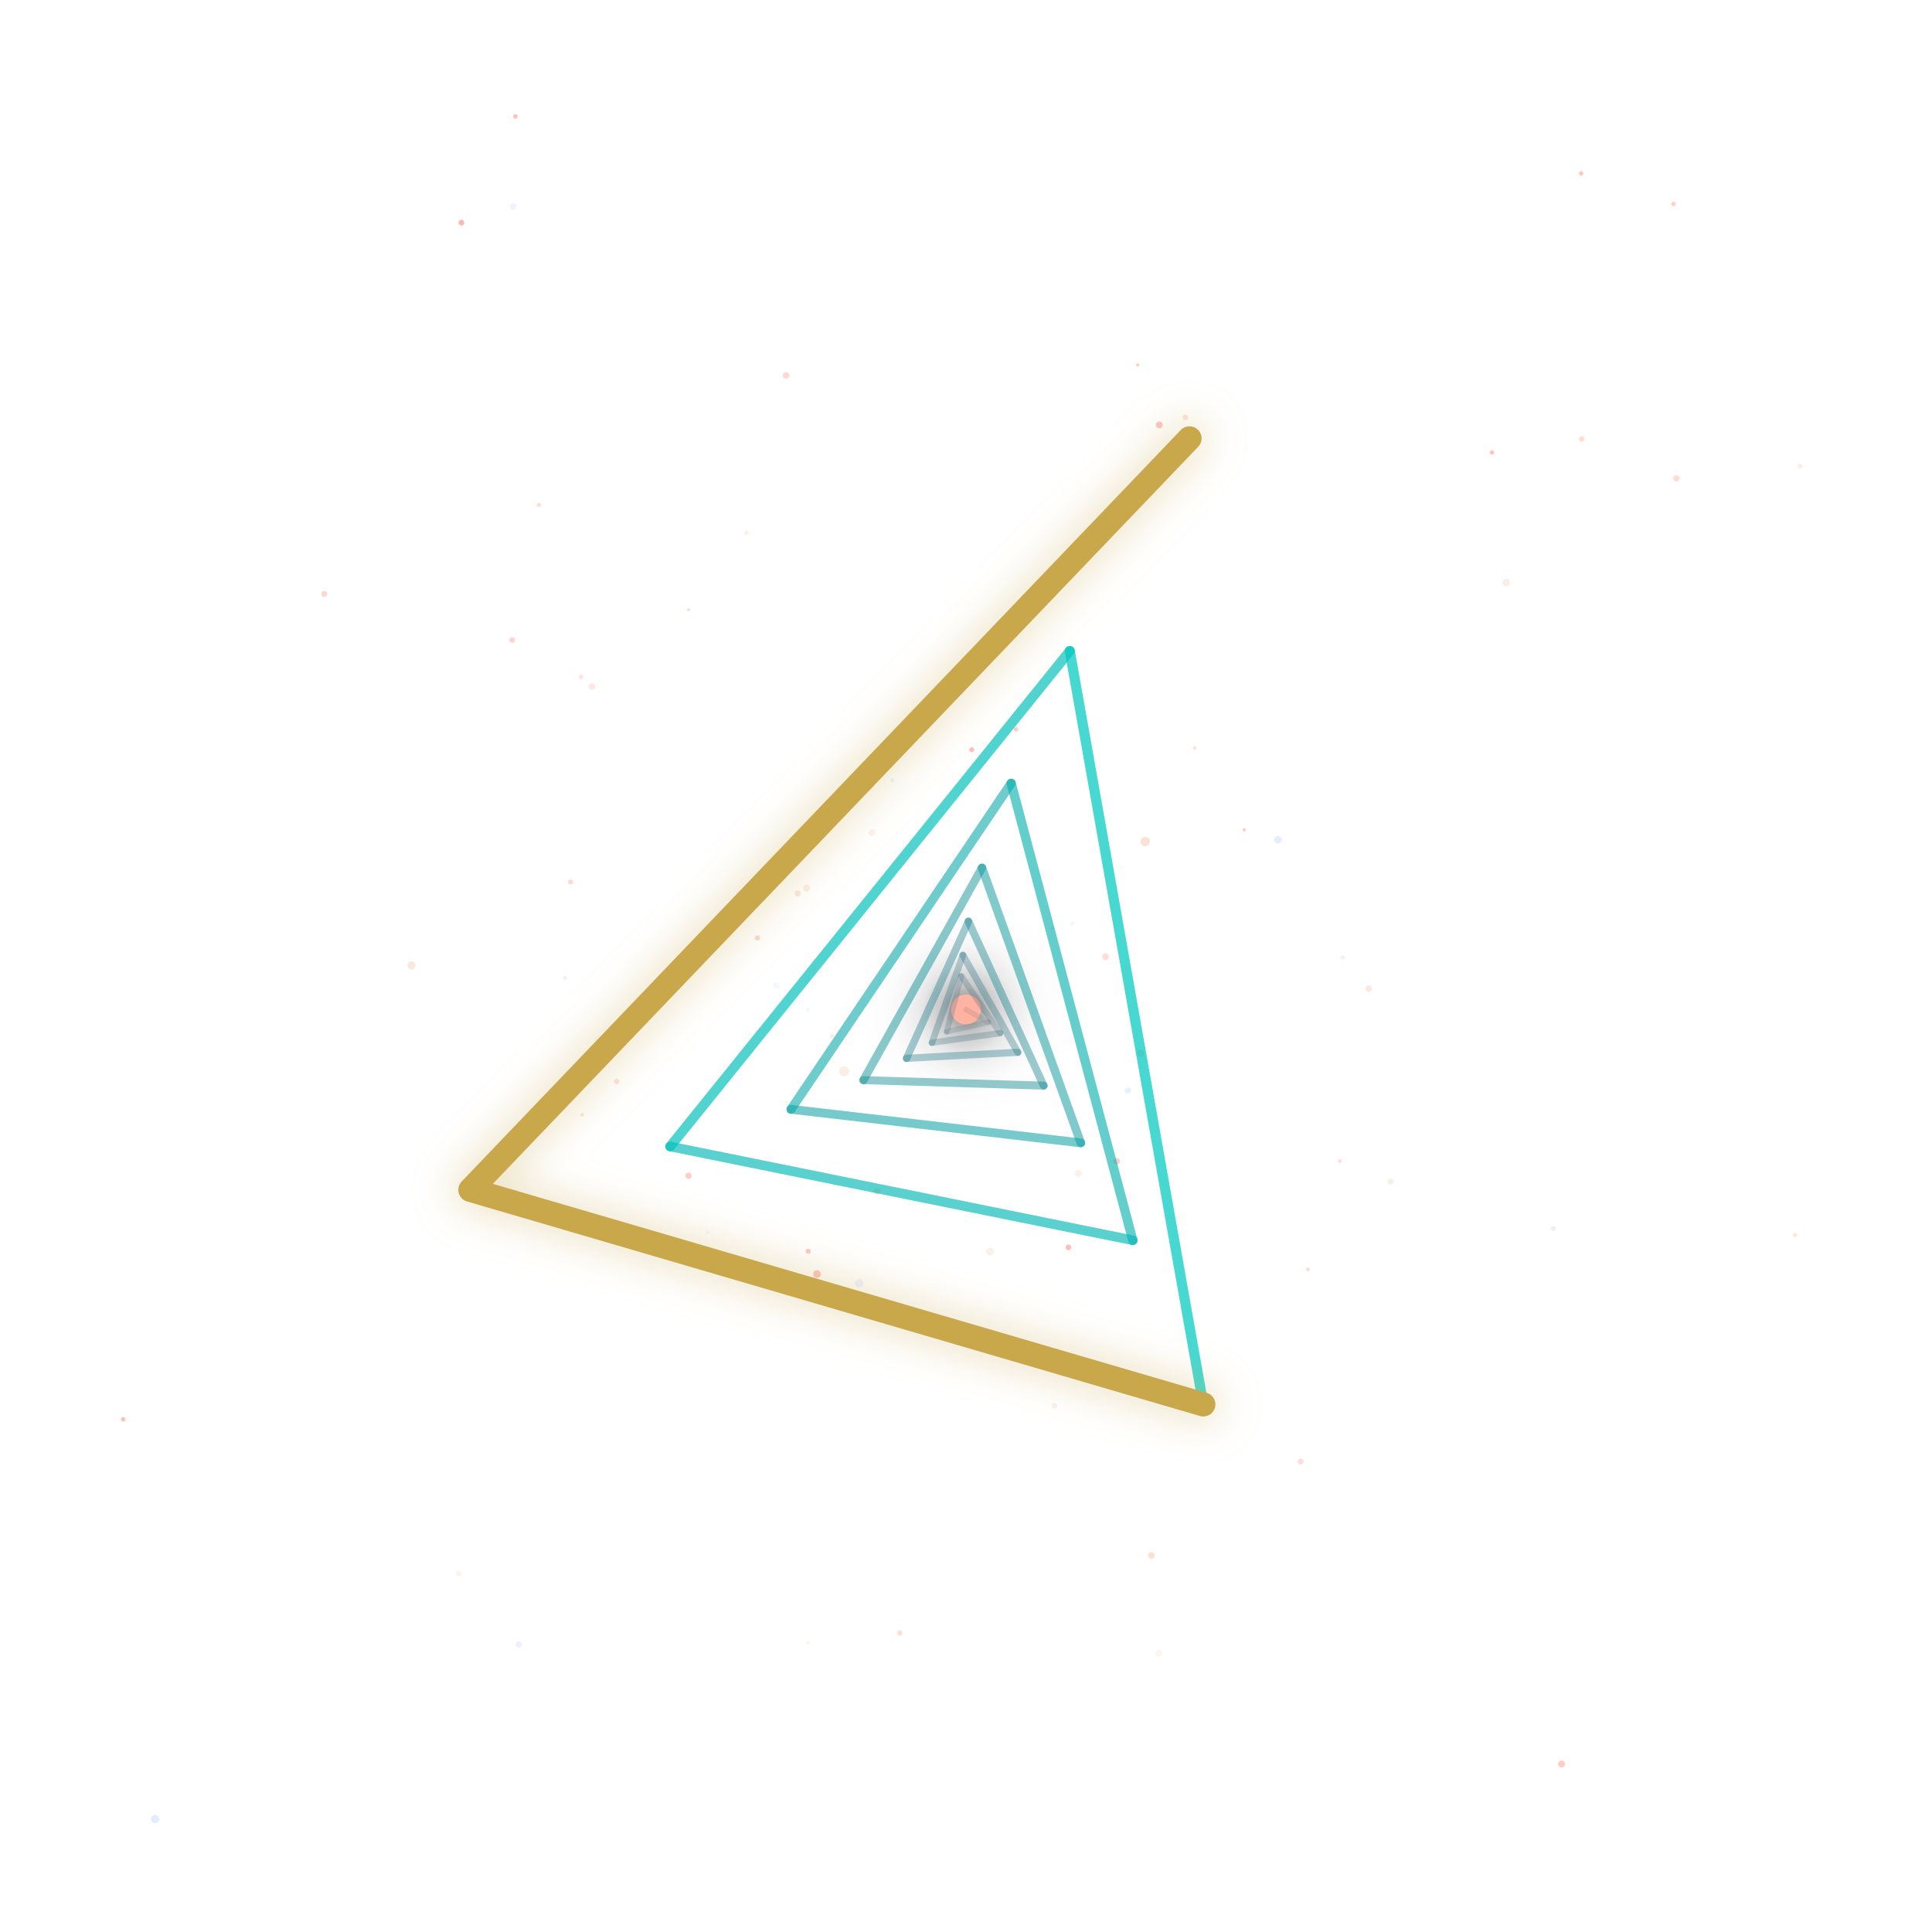
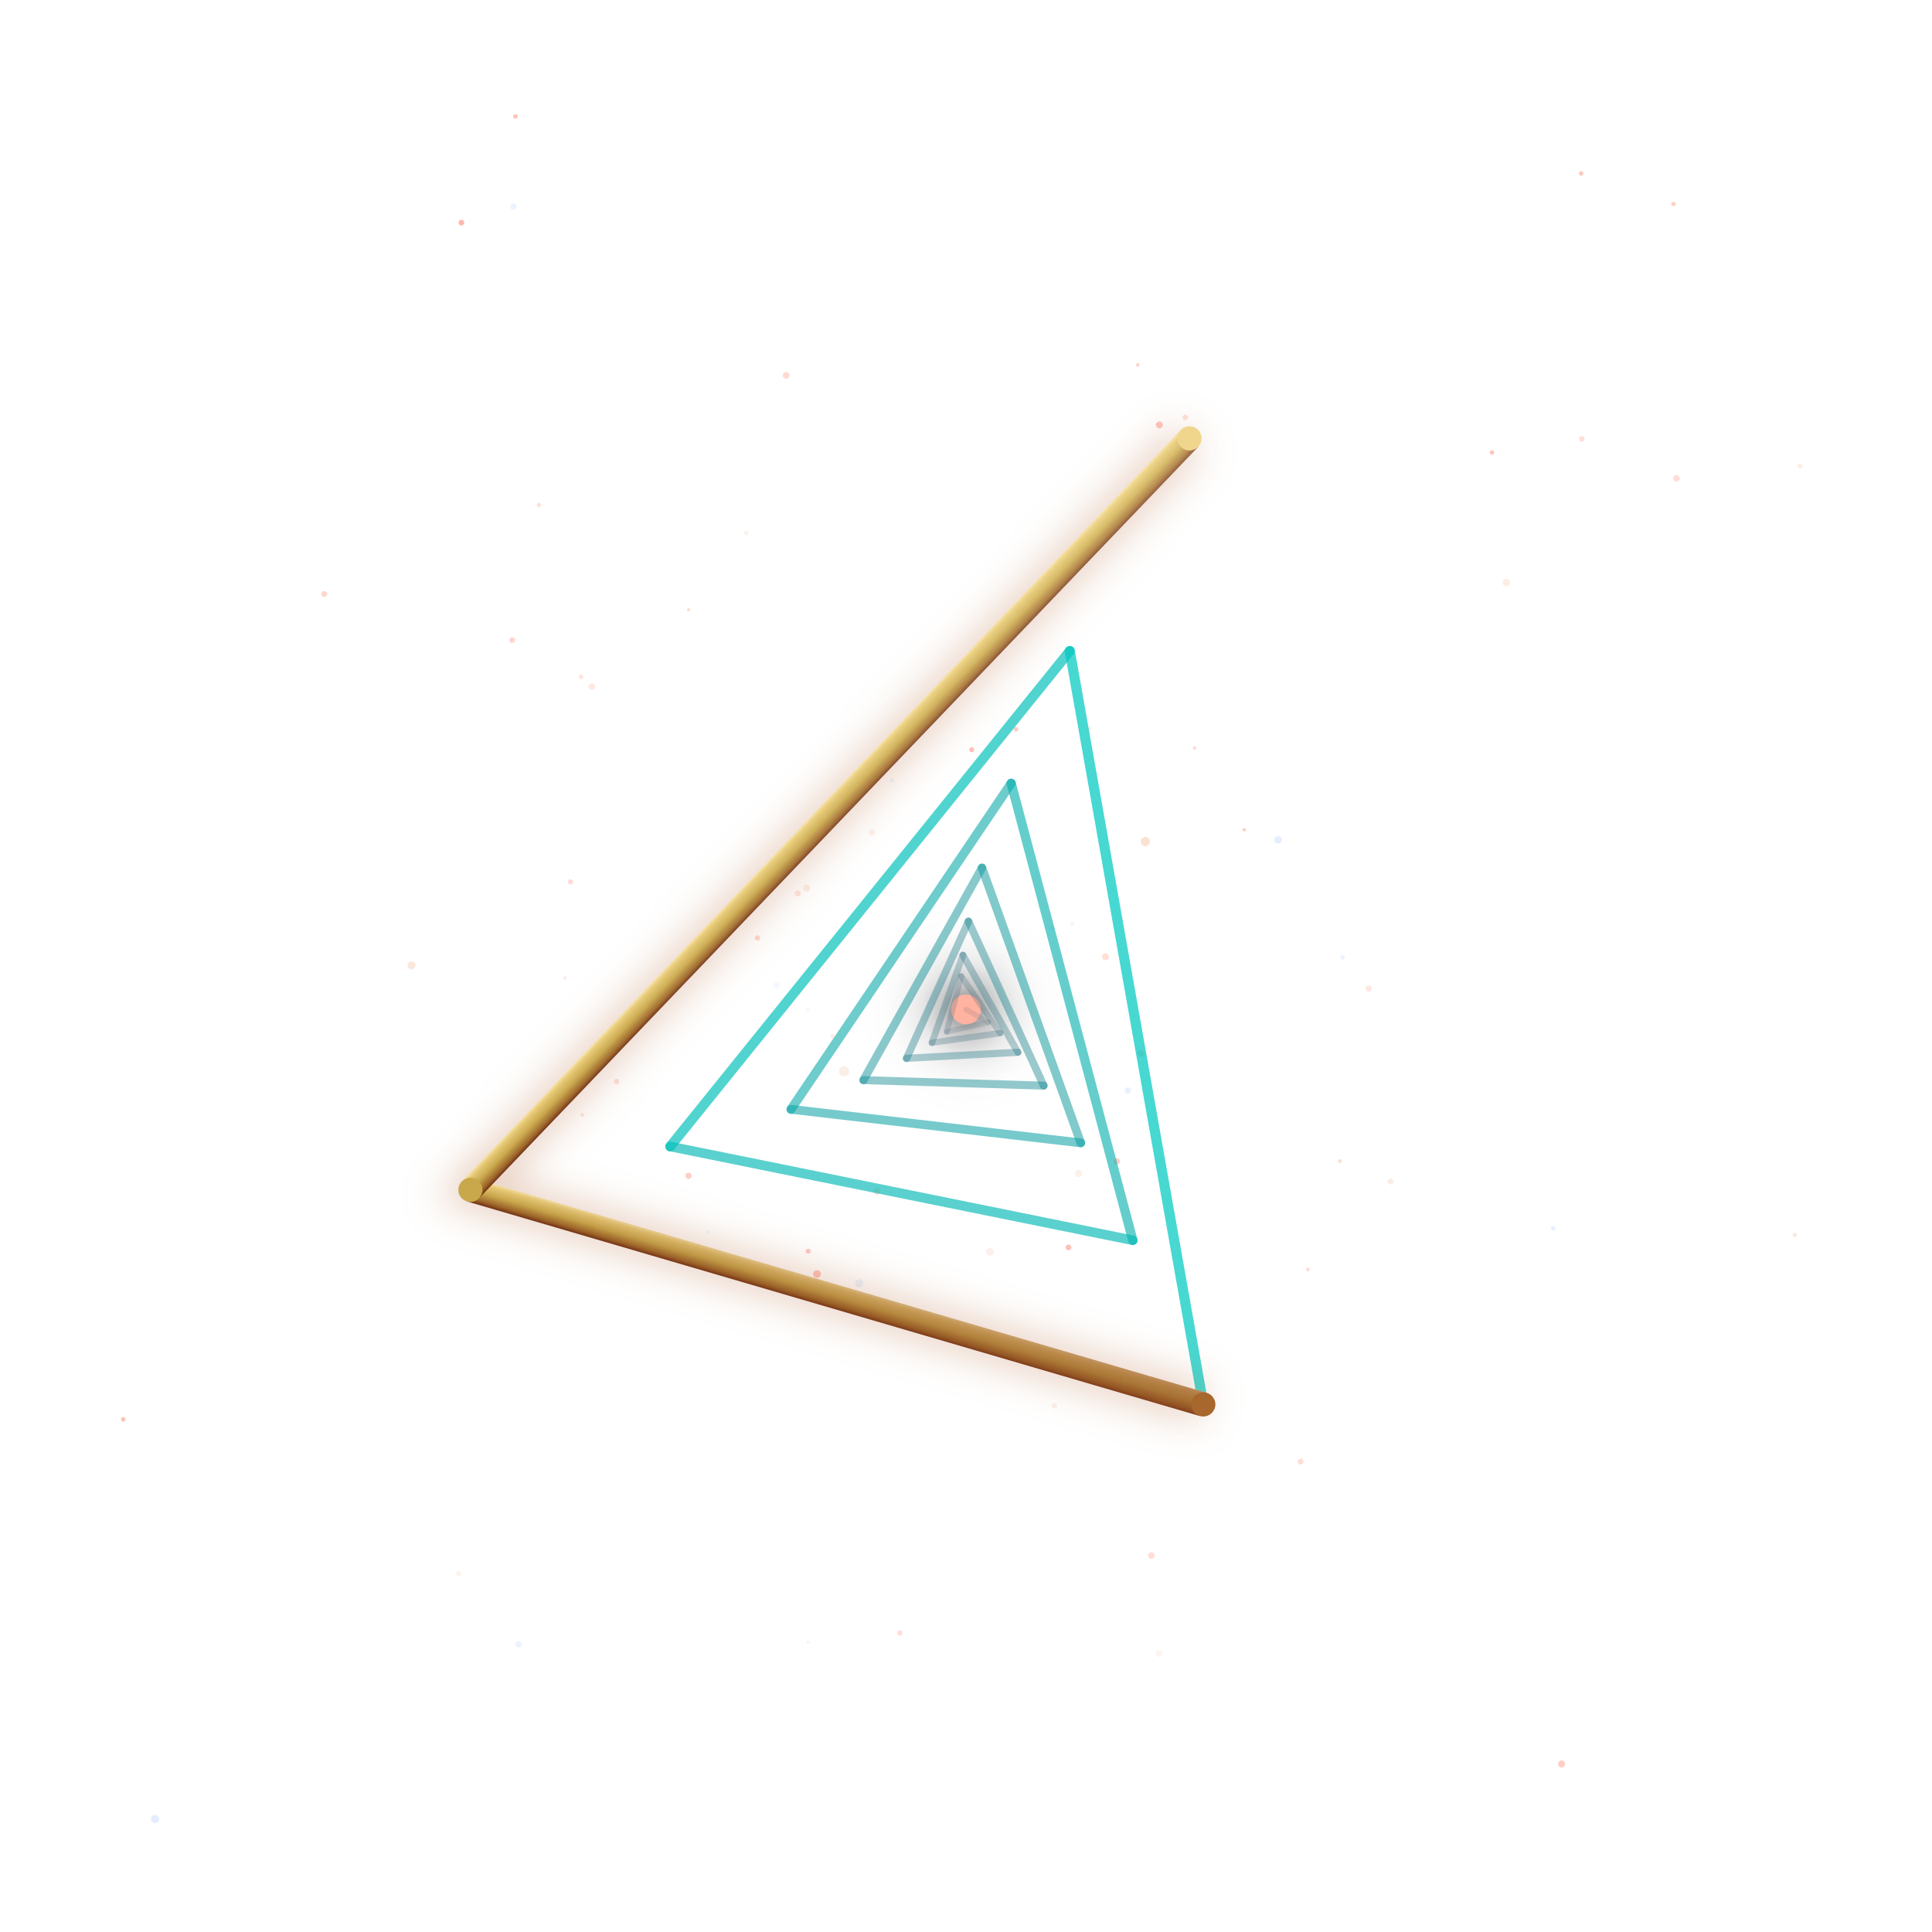
<svg xmlns="http://www.w3.org/2000/svg" viewBox="0 0 800 800" width="800" height="800" role="img" aria-label="Logo: triángulo espiral de conocimiento con nodos en cada vértice y una C final de Christian">
  <defs>
    <radialGradient id="halo-star" cx="50%" cy="50%" r="50%">
      <stop offset="0%" stop-color="currentColor" stop-opacity="0.28" />
      <stop offset="30%" stop-color="currentColor" stop-opacity="0.09" />
      <stop offset="65%" stop-color="currentColor" stop-opacity="0.02" />
      <stop offset="100%" stop-color="currentColor" stop-opacity="0" />
    </radialGradient>
    <radialGradient id="halo-nova" cx="50%" cy="50%" r="50%">
      <stop offset="0%" stop-color="currentColor" stop-opacity="0.16" />
      <stop offset="40%" stop-color="currentColor" stop-opacity="0.05" />
      <stop offset="75%" stop-color="currentColor" stop-opacity="0.01" />
      <stop offset="100%" stop-color="currentColor" stop-opacity="0" />
    </radialGradient>
    <filter id="halo-blur" x="-80%" y="-80%" width="260%" height="260%">
      <feGaussianBlur stdDeviation="8" />
    </filter>
+   </defs>
+   <defs>
+     <linearGradient id="c-perp-1" gradientUnits="userSpaceOnUse" x1="499.67" y1="576.74" x2="496.86" y2="586.33">
+       <stop offset="0%" stop-color="#f6e3a8" />
+       <stop offset="16%" stop-color="#e6c874" />
+       <stop offset="50%" stop-color="#c9a84c" />
+       <stop offset="84%" stop-color="#9c6428" />
+       <stop offset="100%" stop-color="#713114" />
+     </linearGradient>
+     <linearGradient id="c-perp-2" gradientUnits="userSpaceOnUse" x1="191.16" y1="489.24" x2="198.39" y2="496.15">
+       <stop offset="0%" stop-color="#f6e3a8" />
+       <stop offset="16%" stop-color="#e6c874" />
+       <stop offset="50%" stop-color="#c9a84c" />
+       <stop offset="84%" stop-color="#9c6428" />
+       <stop offset="100%" stop-color="#713114" />
+     </linearGradient>
+     <linearGradient id="c-tint-1" gradientUnits="userSpaceOnUse" x1="499.67" y1="576.74" x2="196.18" y2="487.9">
+       <stop offset="0%" stop-color="#8f4a22" stop-opacity="0.6" />
+       <stop offset="100%" stop-color="#8f4a22" stop-opacity="0" />
+     </linearGradient>
+     <linearGradient id="c-tint-2" gradientUnits="userSpaceOnUse" x1="191.16" y1="489.24" x2="488.93" y2="178.07">
+       <stop offset="0%" stop-color="#fff3c0" stop-opacity="0" />
+       <stop offset="100%" stop-color="#fff3c0" stop-opacity="0.28" />
+     </linearGradient>
  </defs>
  <g id="logo-background" data-name="Background">
    <circle cx="245.1" cy="284.29" r="1.352" fill="#ffb49e" opacity="0.31" />
    <circle cx="212.09" cy="265.05" r="1.188" fill="#ff6f5e" opacity="0.292" />
    <circle cx="170.4" cy="399.74" r="1.681" fill="#f6d7c4" opacity="0.567" />
    <circle cx="435.66" cy="384.38" r="0.734" fill="#cfe0ff" opacity="0.533" />
    <circle cx="313.64" cy="388.37" r="1.1" fill="#ff8a70" opacity="0.347" />
    <circle cx="436.63" cy="582.11" r="1.141" fill="#f6d7c4" opacity="0.366" />
    <circle cx="694.16" cy="198.06" r="1.318" fill="#ff8a70" opacity="0.304" />
    <circle cx="554.79" cy="480.78" r="0.818" fill="#ffb49e" opacity="0.439" />
    <circle cx="743.2" cy="511.36" r="0.893" fill="#f6d7c4" opacity="0.544" />
    <circle cx="51.02" cy="587.7" r="0.943" fill="#ff8a70" opacity="0.518" />
    <circle cx="480.07" cy="175.95" r="1.426" fill="#ff6f5e" opacity="0.405" />
    <circle cx="241.07" cy="461.62" r="0.741" fill="#ffb49e" opacity="0.358" />
    <circle cx="223.15" cy="209.11" r="0.903" fill="#ffb49e" opacity="0.423" />
    <circle cx="654.72" cy="71.82" r="0.922" fill="#ff6f5e" opacity="0.388" />
    <circle cx="529.22" cy="347.74" r="1.568" fill="#cfe0ff" opacity="0.562" />
    <circle cx="474.25" cy="348.48" r="1.897" fill="#f6d7c4" opacity="0.722" />
    <circle cx="646.62" cy="730.41" r="1.463" fill="#ff8a70" opacity="0.409" />
    <circle cx="134.27" cy="245.98" r="1.234" fill="#ff8a70" opacity="0.346" />
    <circle cx="692.97" cy="84.44" r="0.903" fill="#ff8a70" opacity="0.41" />
    <circle cx="623.7" cy="241.23" r="1.538" fill="#f6d7c4" opacity="0.437" />
    <circle cx="191.06" cy="92.19" r="1.187" fill="#ff6f5e" opacity="0.491" />
    <circle cx="64.21" cy="753.22" r="1.706" fill="#cfe0ff" opacity="0.569" />
    <circle cx="363.15" cy="493.32" r="1.412" fill="#ffb49e" opacity="0.429" />
    <circle cx="654.99" cy="181.72" r="1.143" fill="#ff8a70" opacity="0.288" />
    <circle cx="338.31" cy="527.55" r="1.596" fill="#ff6f5e" opacity="0.41" />
    <circle cx="213.42" cy="48.22" r="0.965" fill="#ff8a70" opacity="0.502" />
    <circle cx="214.76" cy="680.96" r="1.293" fill="#cfe0ff" opacity="0.42" />
    <circle cx="212.58" cy="85.57" r="1.345" fill="#cfe0ff" opacity="0.385" />
    <circle cx="745.34" cy="193.01" r="1.048" fill="#f6d7c4" opacity="0.411" />
    <circle cx="643.19" cy="508.65" r="0.984" fill="#cfe0ff" opacity="0.468" />
    <circle cx="444.03" cy="382.36" r="0.901" fill="#f6d7c4" opacity="0.264" />
    <circle cx="457.75" cy="396.17" r="1.438" fill="#ffb49e" opacity="0.433" />
    <circle cx="468.95" cy="413.04" r="0.904" fill="#f6d7c4" opacity="0.244" />
    <circle cx="472.35" cy="436.26" r="1.433" fill="#ff8a70" opacity="0.341" />
    <circle cx="467.05" cy="451.58" r="1.344" fill="#cfe0ff" opacity="0.455" />
    <circle cx="462.42" cy="480.85" r="1.306" fill="#ff6f5e" opacity="0.362" />
    <circle cx="446.54" cy="485.92" r="1.441" fill="#f6d7c4" opacity="0.379" />
    <circle cx="442.41" cy="516.53" r="1.191" fill="#ff6f5e" opacity="0.434" />
    <circle cx="409.94" cy="518.27" r="1.605" fill="#f6d7c4" opacity="0.353" />
    <circle cx="355.78" cy="531.35" r="1.722" fill="#cfe0ff" opacity="0.398" />
    <circle cx="334.65" cy="518.1" r="1.045" fill="#ff6f5e" opacity="0.385" />
    <circle cx="293.09" cy="510.17" r="0.703" fill="#cfe0ff" opacity="0.252" />
    <circle cx="285.08" cy="486.86" r="1.305" fill="#ff8a70" opacity="0.407" />
    <circle cx="255.33" cy="447.84" r="1.113" fill="#ffb49e" opacity="0.406" />
    <circle cx="233.98" cy="404.9" r="0.702" fill="#ffb49e" opacity="0.291" />
    <circle cx="236.24" cy="365.2" r="1.056" fill="#ff6f5e" opacity="0.259" />
    <circle cx="240.63" cy="280.27" r="0.959" fill="#ffb49e" opacity="0.346" />
    <circle cx="285.09" cy="252.48" r="0.585" fill="#ff8a70" opacity="0.371" />
    <circle cx="309.07" cy="220.67" r="0.903" fill="#f6d7c4" opacity="0.37" />
    <circle cx="325.51" cy="155.46" r="1.377" fill="#ff8a70" opacity="0.323" />
    <circle cx="471.1" cy="151.1" r="0.727" fill="#ff8a70" opacity="0.385" />
    <circle cx="490.8" cy="172.83" r="1.149" fill="#ffb49e" opacity="0.404" />
    <circle cx="617.79" cy="187.37" r="0.899" fill="#ff6f5e" opacity="0.416" />
    <circle cx="349.52" cy="443.61" r="2.081" fill="#f6d7c4" opacity="0.436" />
    <circle cx="344.69" cy="429.09" r="0.864" fill="#ffb49e" opacity="0.262" />
    <circle cx="334.48" cy="418.19" r="0.799" fill="#cfe0ff" opacity="0.259" />
    <circle cx="321.53" cy="407.97" r="1.32" fill="#cfe0ff" opacity="0.231" />
    <circle cx="330.33" cy="369.96" r="1.236" fill="#ff8a70" opacity="0.234" />
    <circle cx="333.99" cy="367.78" r="1.458" fill="#f6d7c4" opacity="0.438" />
    <circle cx="361.13" cy="344.72" r="1.437" fill="#f6d7c4" opacity="0.293" />
    <circle cx="369.37" cy="323.1" r="0.829" fill="#cfe0ff" opacity="0.338" />
    <circle cx="402.37" cy="310.43" r="1.044" fill="#ff6f5e" opacity="0.436" />
    <circle cx="420.67" cy="302" r="0.972" fill="#ff8a70" opacity="0.419" />
    <circle cx="450.93" cy="301.71" r="1.112" fill="#f6d7c4" opacity="0.267" />
    <circle cx="494.63" cy="309.74" r="0.707" fill="#ff8a70" opacity="0.303" />
    <circle cx="515.2" cy="343.59" r="0.666" fill="#ff8a70" opacity="0.447" />
    <circle cx="555.96" cy="396.41" r="0.927" fill="#cfe0ff" opacity="0.435" />
    <circle cx="566.69" cy="409.36" r="1.293" fill="#ffb49e" opacity="0.308" />
    <circle cx="575.8" cy="489.24" r="1.232" fill="#f6d7c4" opacity="0.42" />
    <circle cx="541.55" cy="525.64" r="0.75" fill="#ff6f5e" opacity="0.272" />
    <circle cx="538.55" cy="605.2" r="1.208" fill="#ff6f5e" opacity="0.238" />
    <circle cx="476.76" cy="644.1" r="1.374" fill="#ffb49e" opacity="0.423" />
    <circle cx="479.91" cy="684.61" r="1.422" fill="#f6d7c4" opacity="0.261" />
    <circle cx="372.59" cy="676.19" r="1.067" fill="#ff8a70" opacity="0.283" />
    <circle cx="334.6" cy="680.11" r="0.632" fill="#f6d7c4" opacity="0.305" />
    <circle cx="189.9" cy="651.58" r="1.162" fill="#f6d7c4" opacity="0.266" />
  </g>
  <g id="logo-star-0" data-name="star 0">
    <circle cx="400" cy="418" r="44.8" fill="url(#halo-nova)" color="#ffb3a0" />
    <circle cx="400" cy="418" r="26.6" fill="url(#halo-nova)" color="#ffb3a0" />
    <circle cx="400" cy="418" r="31" fill="url(#halo-star)" color="#ffb3a0" />
    <circle cx="400" cy="418" r="6.2" fill="#ffb3a0" opacity="1" />
  </g>
  <g id="logo-spiral" data-name="Spiral" stroke-linecap="round" fill="none">
    <line x1="400" y1="418" x2="409.22" y2="423.3" stroke="rgb(22,50,79)" stroke-width="2.2" opacity="0.1" />
    <line x1="409.22" y1="423.3" x2="392.03" y2="427.2" stroke="rgb(21,58,85)" stroke-width="2.311" opacity="0.134" />
    <line x1="392.03" y1="427.2" x2="398.03" y2="404.21" stroke="rgb(20,67,92)" stroke-width="2.422" opacity="0.169" />
    <line x1="398.03" y1="404.21" x2="414.14" y2="427.8" stroke="rgb(18,75,98)" stroke-width="2.533" opacity="0.203" />
    <line x1="414.14" y1="427.8" x2="385.9" y2="431.75" stroke="rgb(17,84,104)" stroke-width="2.644" opacity="0.238" />
    <line x1="385.9" y1="431.75" x2="398.71" y2="395.49" stroke="rgb(16,92,110)" stroke-width="2.756" opacity="0.272" />
    <line x1="398.71" y1="395.49" x2="421.45" y2="435.74" stroke="rgb(15,100,117)" stroke-width="2.867" opacity="0.307" />
    <line x1="421.45" y1="435.74" x2="375.38" y2="438.23" stroke="rgb(13,109,123)" stroke-width="2.978" opacity="0.341" />
    <line x1="375.38" y1="438.23" x2="401.01" y2="381.54" stroke="rgb(12,117,129)" stroke-width="3.089" opacity="0.376" />
    <line x1="401.01" y1="381.54" x2="432.16" y2="449.54" stroke="rgb(11,126,136)" stroke-width="3.2" opacity="0.41" />
    <line x1="432.16" y1="449.54" x2="357.54" y2="447.25" stroke="rgb(10,134,142)" stroke-width="3.311" opacity="0.444" />
    <line x1="357.54" y1="447.25" x2="406.62" y2="359.35" stroke="rgb(9,142,148)" stroke-width="3.422" opacity="0.479" />
    <line x1="406.62" y1="359.35" x2="447.53" y2="473.24" stroke="rgb(7,151,154)" stroke-width="3.533" opacity="0.513" />
    <line x1="447.53" y1="473.24" x2="327.54" y2="459.34" stroke="rgb(6,159,161)" stroke-width="3.644" opacity="0.548" />
    <line x1="327.54" y1="459.34" x2="418.7" y2="324.35" stroke="rgb(5,167,167)" stroke-width="3.756" opacity="0.582" />
    <line x1="418.7" y1="324.35" x2="469.07" y2="513.57" stroke="rgb(4,176,173)" stroke-width="3.867" opacity="0.617" />
    <line x1="469.07" y1="513.57" x2="277.52" y2="474.73" stroke="rgb(2,184,179)" stroke-width="3.978" opacity="0.651" />
    <line x1="277.52" y1="474.73" x2="442.97" y2="269.58" stroke="rgb(1,193,186)" stroke-width="4.089" opacity="0.686" />
    <line x1="442.97" y1="269.58" x2="498.26" y2="581.54" stroke="rgb(0,201,192)" stroke-width="4.2" opacity="0.72" />
  </g>
-   <g id="logo-c-triespiral" data-name="C TriSpiral" fill="none" stroke-linecap="round" stroke-linejoin="round">
-     <path d="M 498.262 581.535 L 194.776 492.696 L 492.54 181.524" stroke="#c9a84c" stroke-width="16" opacity="0.3" filter="url(#halo-blur)" />
-     <path d="M 498.262 581.535 L 194.776 492.696 L 492.54 181.524" stroke="#c9a84c" stroke-width="10" opacity="1" />
+   <path d="M 498.262 581.535 L 194.776 492.696 L 492.54 181.524" stroke="#b05a28" stroke-width="16" opacity="0.28" fill="none" filter="url(#halo-blur)" />
+   <g id="logo-c-triespiral" data-name="C TriSpiral">
+     <path d="M 499.667 576.737 L 196.18 487.897 L 193.371 497.494 L 496.857 586.334 Z" fill="url(#c-perp-1)" />
+     <path d="M 191.163 489.239 L 488.928 178.067 L 496.153 184.981 L 198.388 496.152 Z" fill="url(#c-perp-2)" />
+     <path d="M 499.667 576.737 L 196.18 487.897 L 193.371 497.494 L 496.857 586.334 Z" fill="url(#c-tint-1)" />
+     <path d="M 191.163 489.239 L 488.928 178.067 L 496.153 184.981 L 198.388 496.152 Z" fill="url(#c-tint-2)" />
+     <circle cx="498.26" cy="581.54" r="5" fill="#a8672c" />
+     <circle cx="194.78" cy="492.7" r="5" fill="#c9a84c" />
+     <circle cx="492.54" cy="181.52" r="5" fill="#f0d68c" />
  </g>
</svg>
